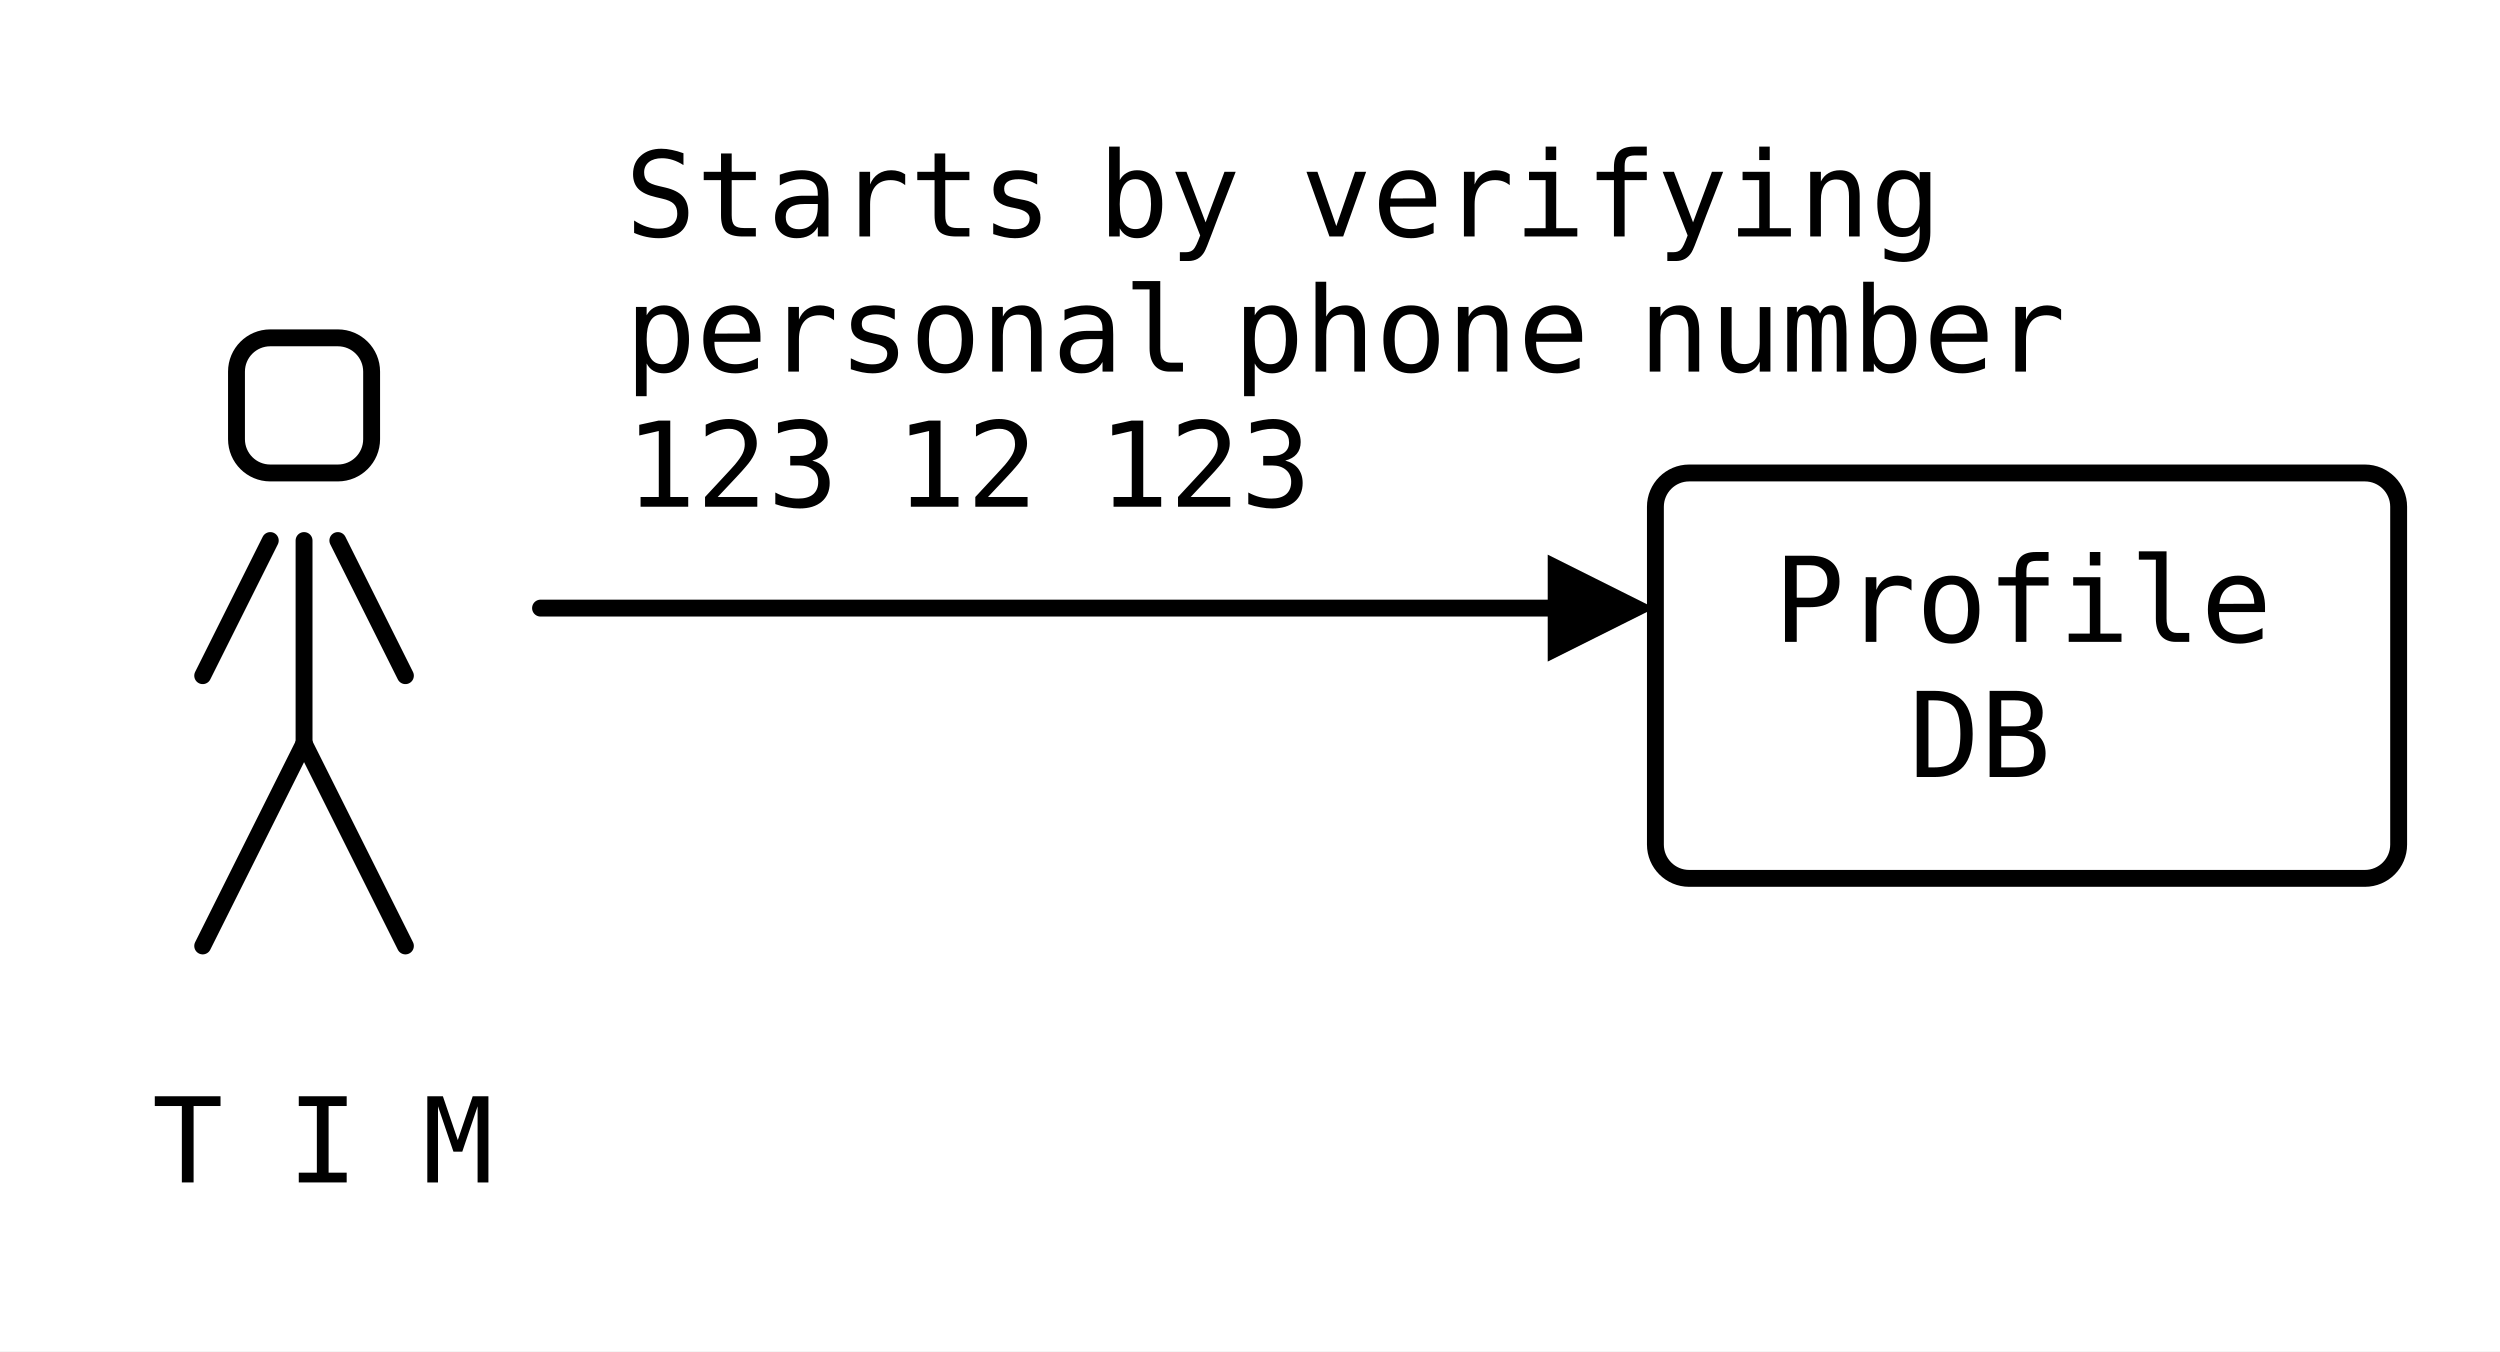
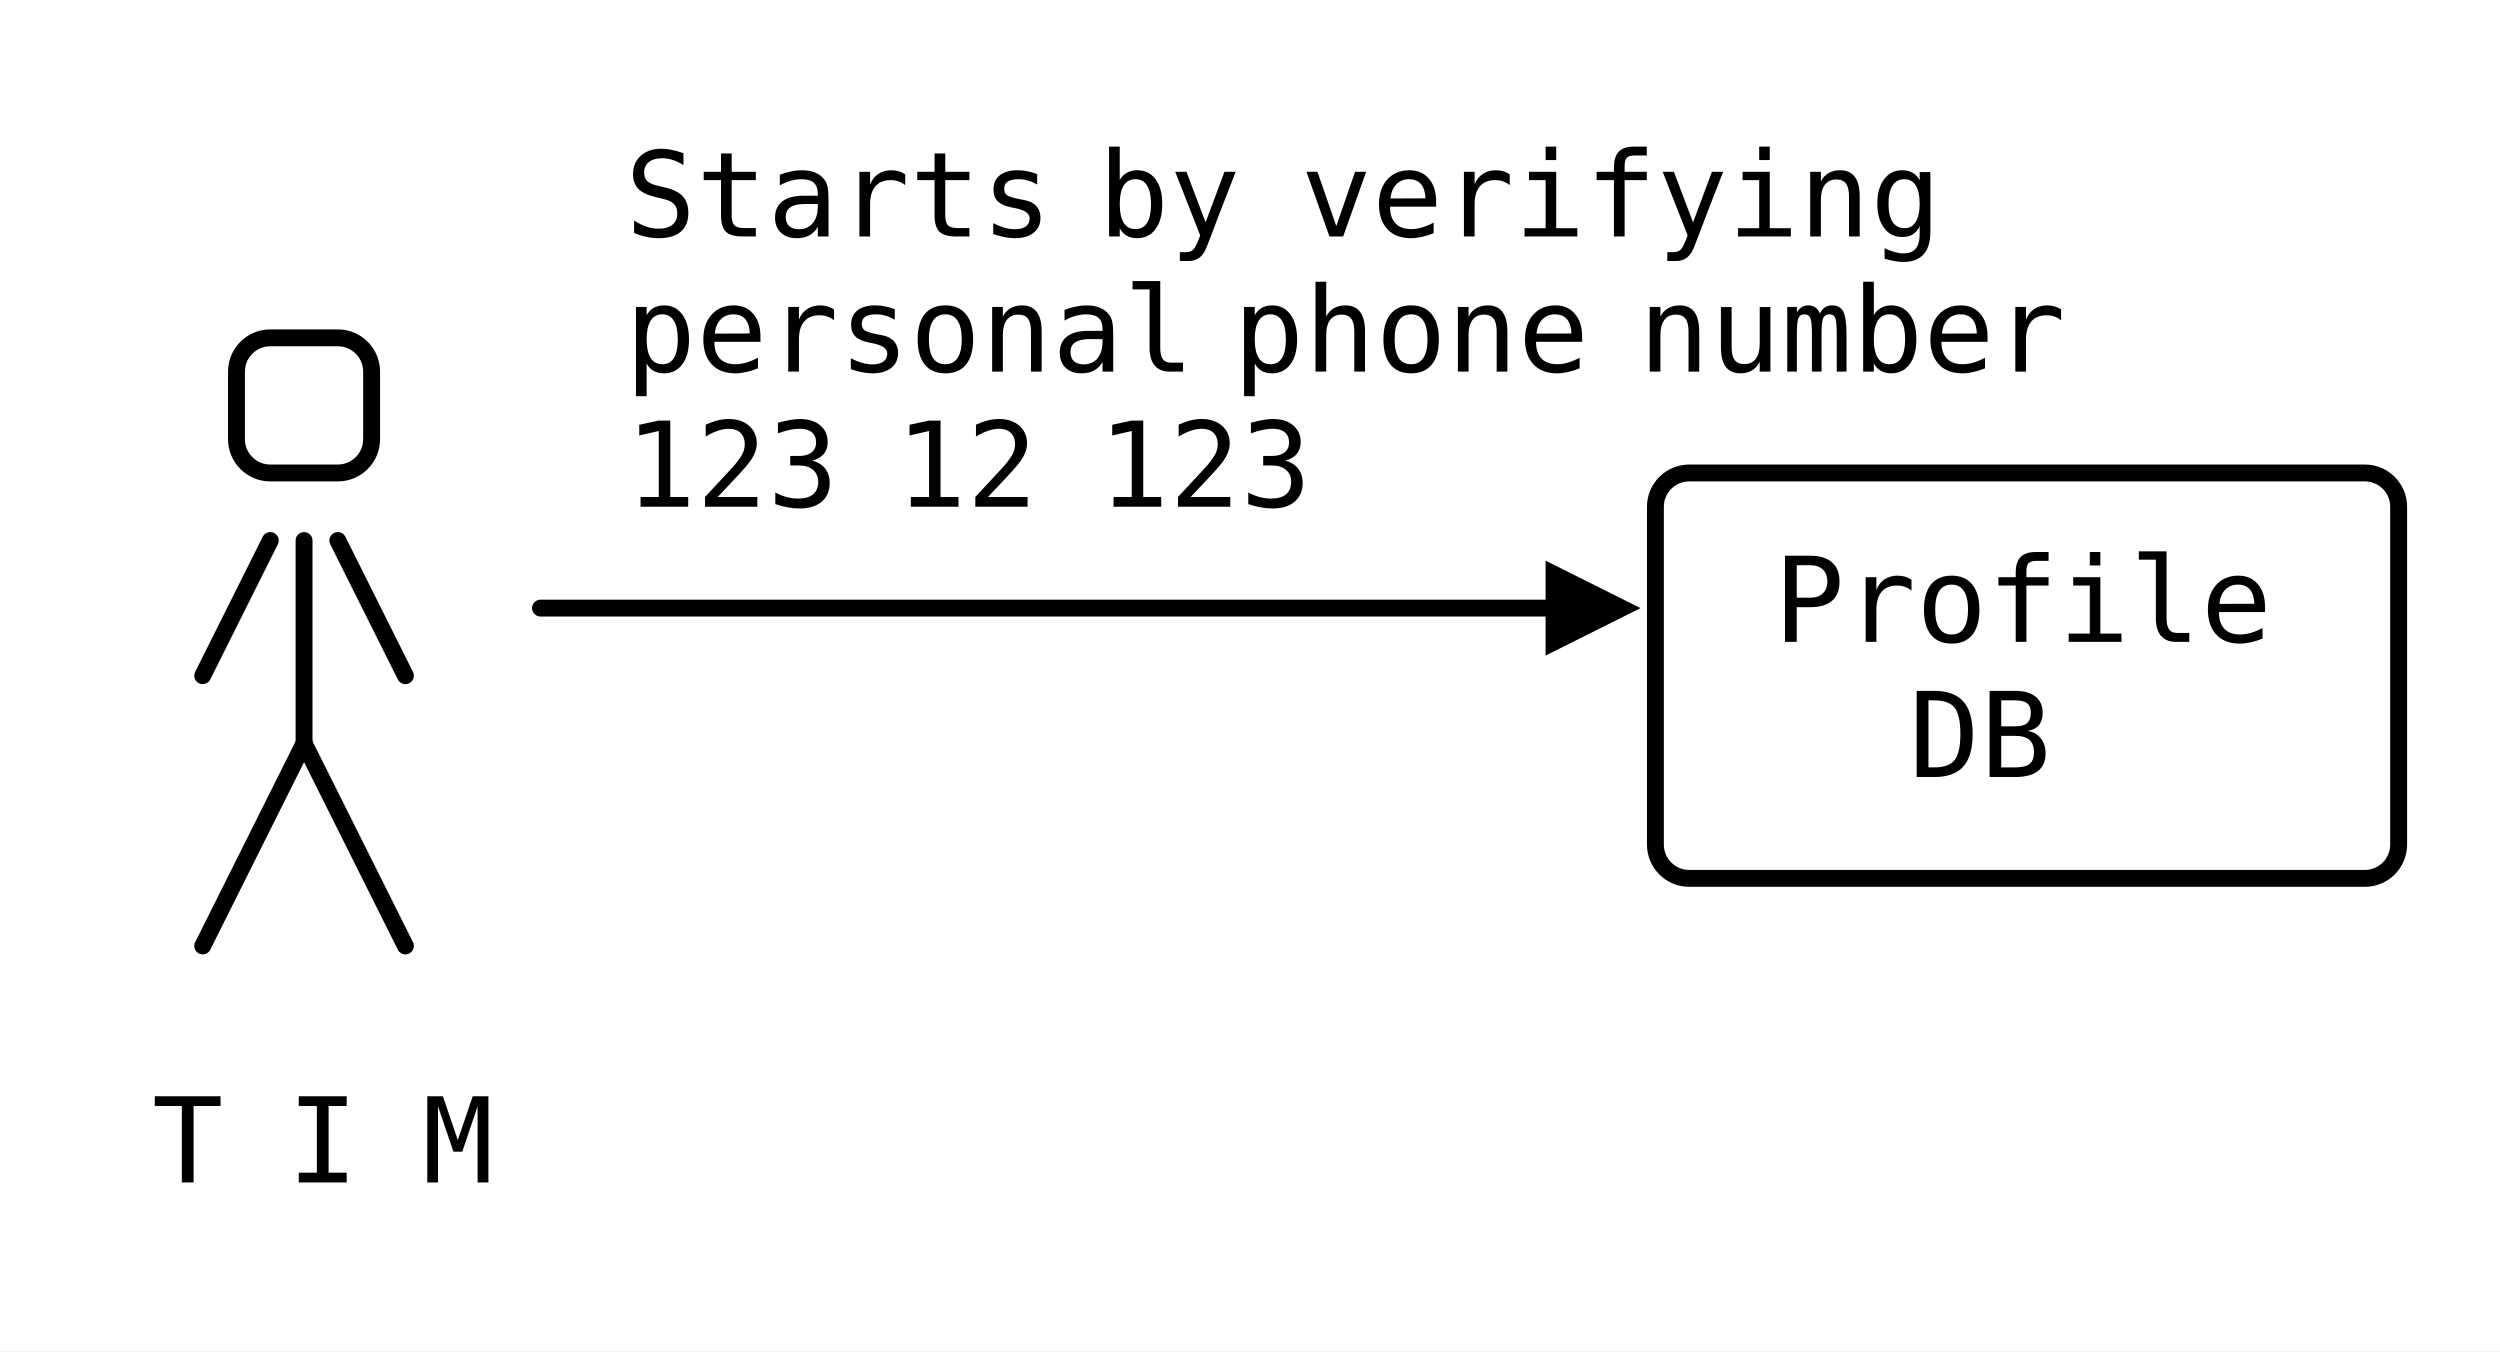
- <svg xmlns="http://www.w3.org/2000/svg" height="160" preserveAspectRatio="xMidYMid meet" viewBox="0 0 296 160" width="296">
-   <style>line, path, circle,rect,polygon {
-                           stroke: black;
-                           stroke-width: 2;
-                           stroke-opacity: 1;
-                           fill-opacity: 1;
-                           stroke-linecap: round;
-                           stroke-linejoin: miter;
-                         }
+ <svg xmlns="http://www.w3.org/2000/svg" class="svgbob" height="160" preserveAspectRatio="xMidYMid meet" viewBox="0 0 296 160" width="296">
+   <style>.svgbob line, .svgbob path, .svgbob circle, .svgbob rect, .svgbob polygon {
+   stroke: black;
+   stroke-width: 2;
+   stroke-opacity: 1;
+   fill-opacity: 1;
+   stroke-linecap: round;
+   stroke-linejoin: miter;
+ }

-                     text {
-                         fill: black;
-                         }
-                         rect.backdrop{
-                             stroke: none;
-                             fill: white;
-                         }
-                         .broken{
-                             stroke-dasharray: 8;
-                         }
-                         .filled{
-                             fill: black;
-                         }
-                         .bg_filled{
-                             fill: white;
-                         }
-                         .nofill{
-                             fill: white;
-                         }
+ .svgbob text {
+   white-space: pre;
+   fill: black;
+   font-family: Iosevka Fixed, monospace;
+   font-size: 14px;
+ }

-                         text {
-                          font-family: monospace;
-                          font-size: 14px;
-                         }
+ .svgbob rect.backdrop {
+   stroke: none;
+   fill: white;
+ }

-                         .end_marked_arrow{
-                             marker-end: url(#arrow);
-                          }
-                         .start_marked_arrow{
-                             marker-start: url(#arrow);
-                          }
+ .svgbob .broken {
+   stroke-dasharray: 8;
+ }

-                         .end_marked_diamond{
-                             marker-end: url(#diamond);
-                          }
-                         .start_marked_diamond{
-                             marker-start: url(#diamond);
-                          }
+ .svgbob .filled {
+   fill: black;
+ }

-                         .end_marked_circle{
-                             marker-end: url(#circle);
-                          }
-                         .start_marked_circle{
-                             marker-start: url(#circle);
-                          }
+ .svgbob .bg_filled {
+   fill: white;
+   stroke-width: 1;
+ }

-                         .end_marked_open_circle{
-                             marker-end: url(#open_circle);
-                          }
-                         .start_marked_open_circle{
-                             marker-start: url(#open_circle);
-                          }
+ .svgbob .nofill {
+   fill: white;
+ }

-                         .end_marked_big_open_circle{
-                             marker-end: url(#big_open_circle);
-                          }
-                         .start_marked_big_open_circle{
-                             marker-start: url(#big_open_circle);
-                          }
+ .svgbob .end_marked_arrow {
+   marker-end: url(#arrow);
+ }

-                          
-                         </style>
+ .svgbob .start_marked_arrow {
+   marker-start: url(#arrow);
+ }
+ 
+ .svgbob .end_marked_diamond {
+   marker-end: url(#diamond);
+ }
+ 
+ .svgbob .start_marked_diamond {
+   marker-start: url(#diamond);
+ }
+ 
+ .svgbob .end_marked_circle {
+   marker-end: url(#circle);
+ }
+ 
+ .svgbob .start_marked_circle {
+   marker-start: url(#circle);
+ }
+ 
+ .svgbob .end_marked_open_circle {
+   marker-end: url(#open_circle);
+ }
+ 
+ .svgbob .start_marked_open_circle {
+   marker-start: url(#open_circle);
+ }
+ 
+ .svgbob .end_marked_big_open_circle {
+   marker-end: url(#big_open_circle);
+ }
+ 
+ .svgbob .start_marked_big_open_circle {
+   marker-start: url(#big_open_circle);
+ }
+ 
+ </style>
  <defs>
    <marker id="arrow" markerHeight="7" markerWidth="7" orient="auto-start-reverse" refX="4" refY="2" viewBox="-2 -2 8 8">
      <polygon points="0,0 0,4 4,2 0,0" />
    </marker>
    <marker id="diamond" markerHeight="7" markerWidth="7" orient="auto-start-reverse" refX="4" refY="2" viewBox="-2 -2 8 8">
      <polygon points="0,2 2,0 4,2 2,4 0,2" />
    </marker>
    <marker id="circle" markerHeight="7" markerWidth="7" orient="auto-start-reverse" refX="4" refY="4" viewBox="0 0 8 8">
      <circle class="filled" cx="4" cy="4" r="2" />
    </marker>
    <marker id="open_circle" markerHeight="7" markerWidth="7" orient="auto-start-reverse" refX="4" refY="4" viewBox="0 0 8 8">
      <circle class="bg_filled" cx="4" cy="4" r="2" />
    </marker>
    <marker id="big_open_circle" markerHeight="7" markerWidth="7" orient="auto-start-reverse" refX="4" refY="4" viewBox="0 0 8 8">
      <circle class="bg_filled" cx="4" cy="4" r="3" />
    </marker>
  </defs>
  <rect class="backdrop" height="160" width="296" x="0" y="0" />
  <rect class="solid nofill" height="48" rx="4" width="88" x="196" y="56" />
  <text x="210" y="76">Profile</text>
  <text x="226" y="92">DB</text>
  <rect class="solid nofill" height="16" rx="4" width="16" x="28" y="40" />
  <text x="74" y="28">Starts</text>
  <text x="130" y="28">by</text>
  <text x="154" y="28">verifying</text>
  <text x="74" y="44">personal</text>
  <text x="146" y="44">phone</text>
  <text x="194" y="44">number</text>
  <text x="74" y="60">123</text>
  <text x="106" y="60">12</text>
  <text x="130" y="60">123</text>
-   <line class="solid end_marked_arrow" x1="64" x2="192" y1="72" y2="72" />
+   <line class="solid" x1="64" x2="184" y1="72" y2="72" />
+   <polygon class="filled" points="184,68 192,72 184,76" />
  <line class="solid" x1="32" x2="24" y1="64" y2="80" />
  <line class="solid" x1="40" x2="48" y1="64" y2="80" />
  <text x="18" y="140">T</text>
  <text x="34" y="140">I</text>
  <text x="50" y="140">M</text>
  <g>
    <line class="solid" x1="36" x2="36" y1="64" y2="88" />
    <line class="solid" x1="36" x2="24" y1="88" y2="112" />
    <line class="solid" x1="36" x2="48" y1="88" y2="112" />
  </g>
</svg>
